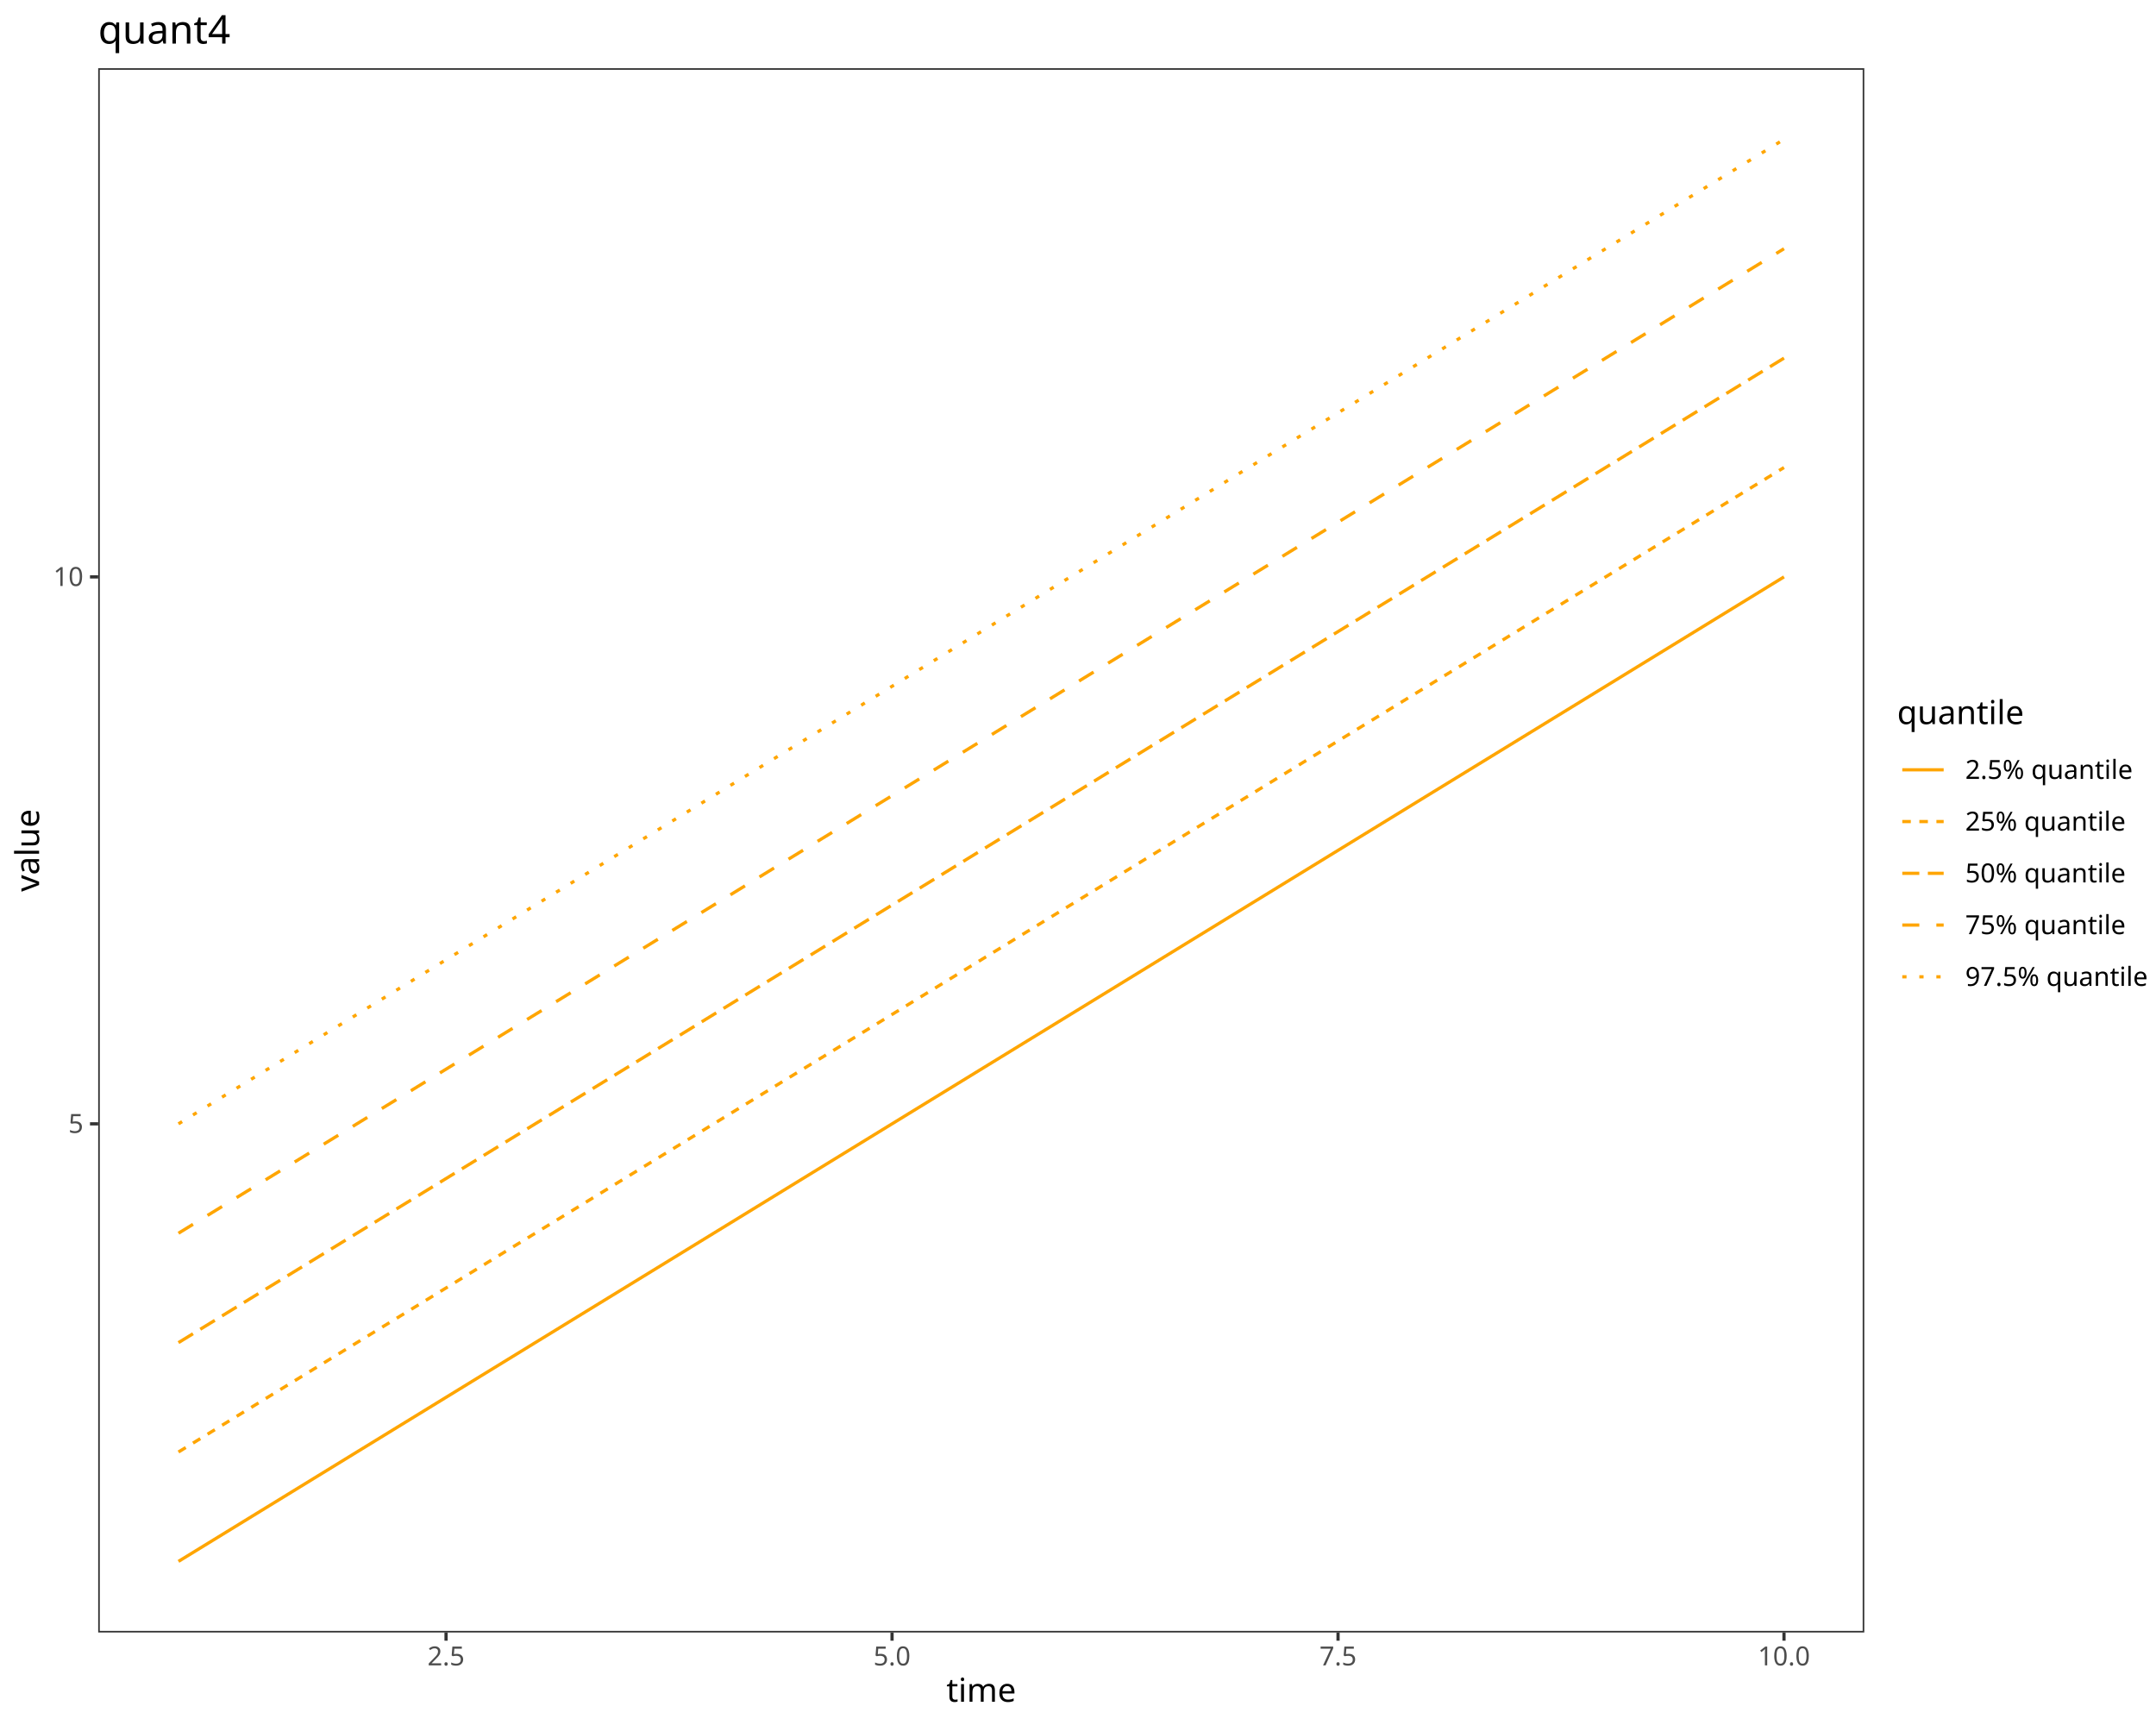
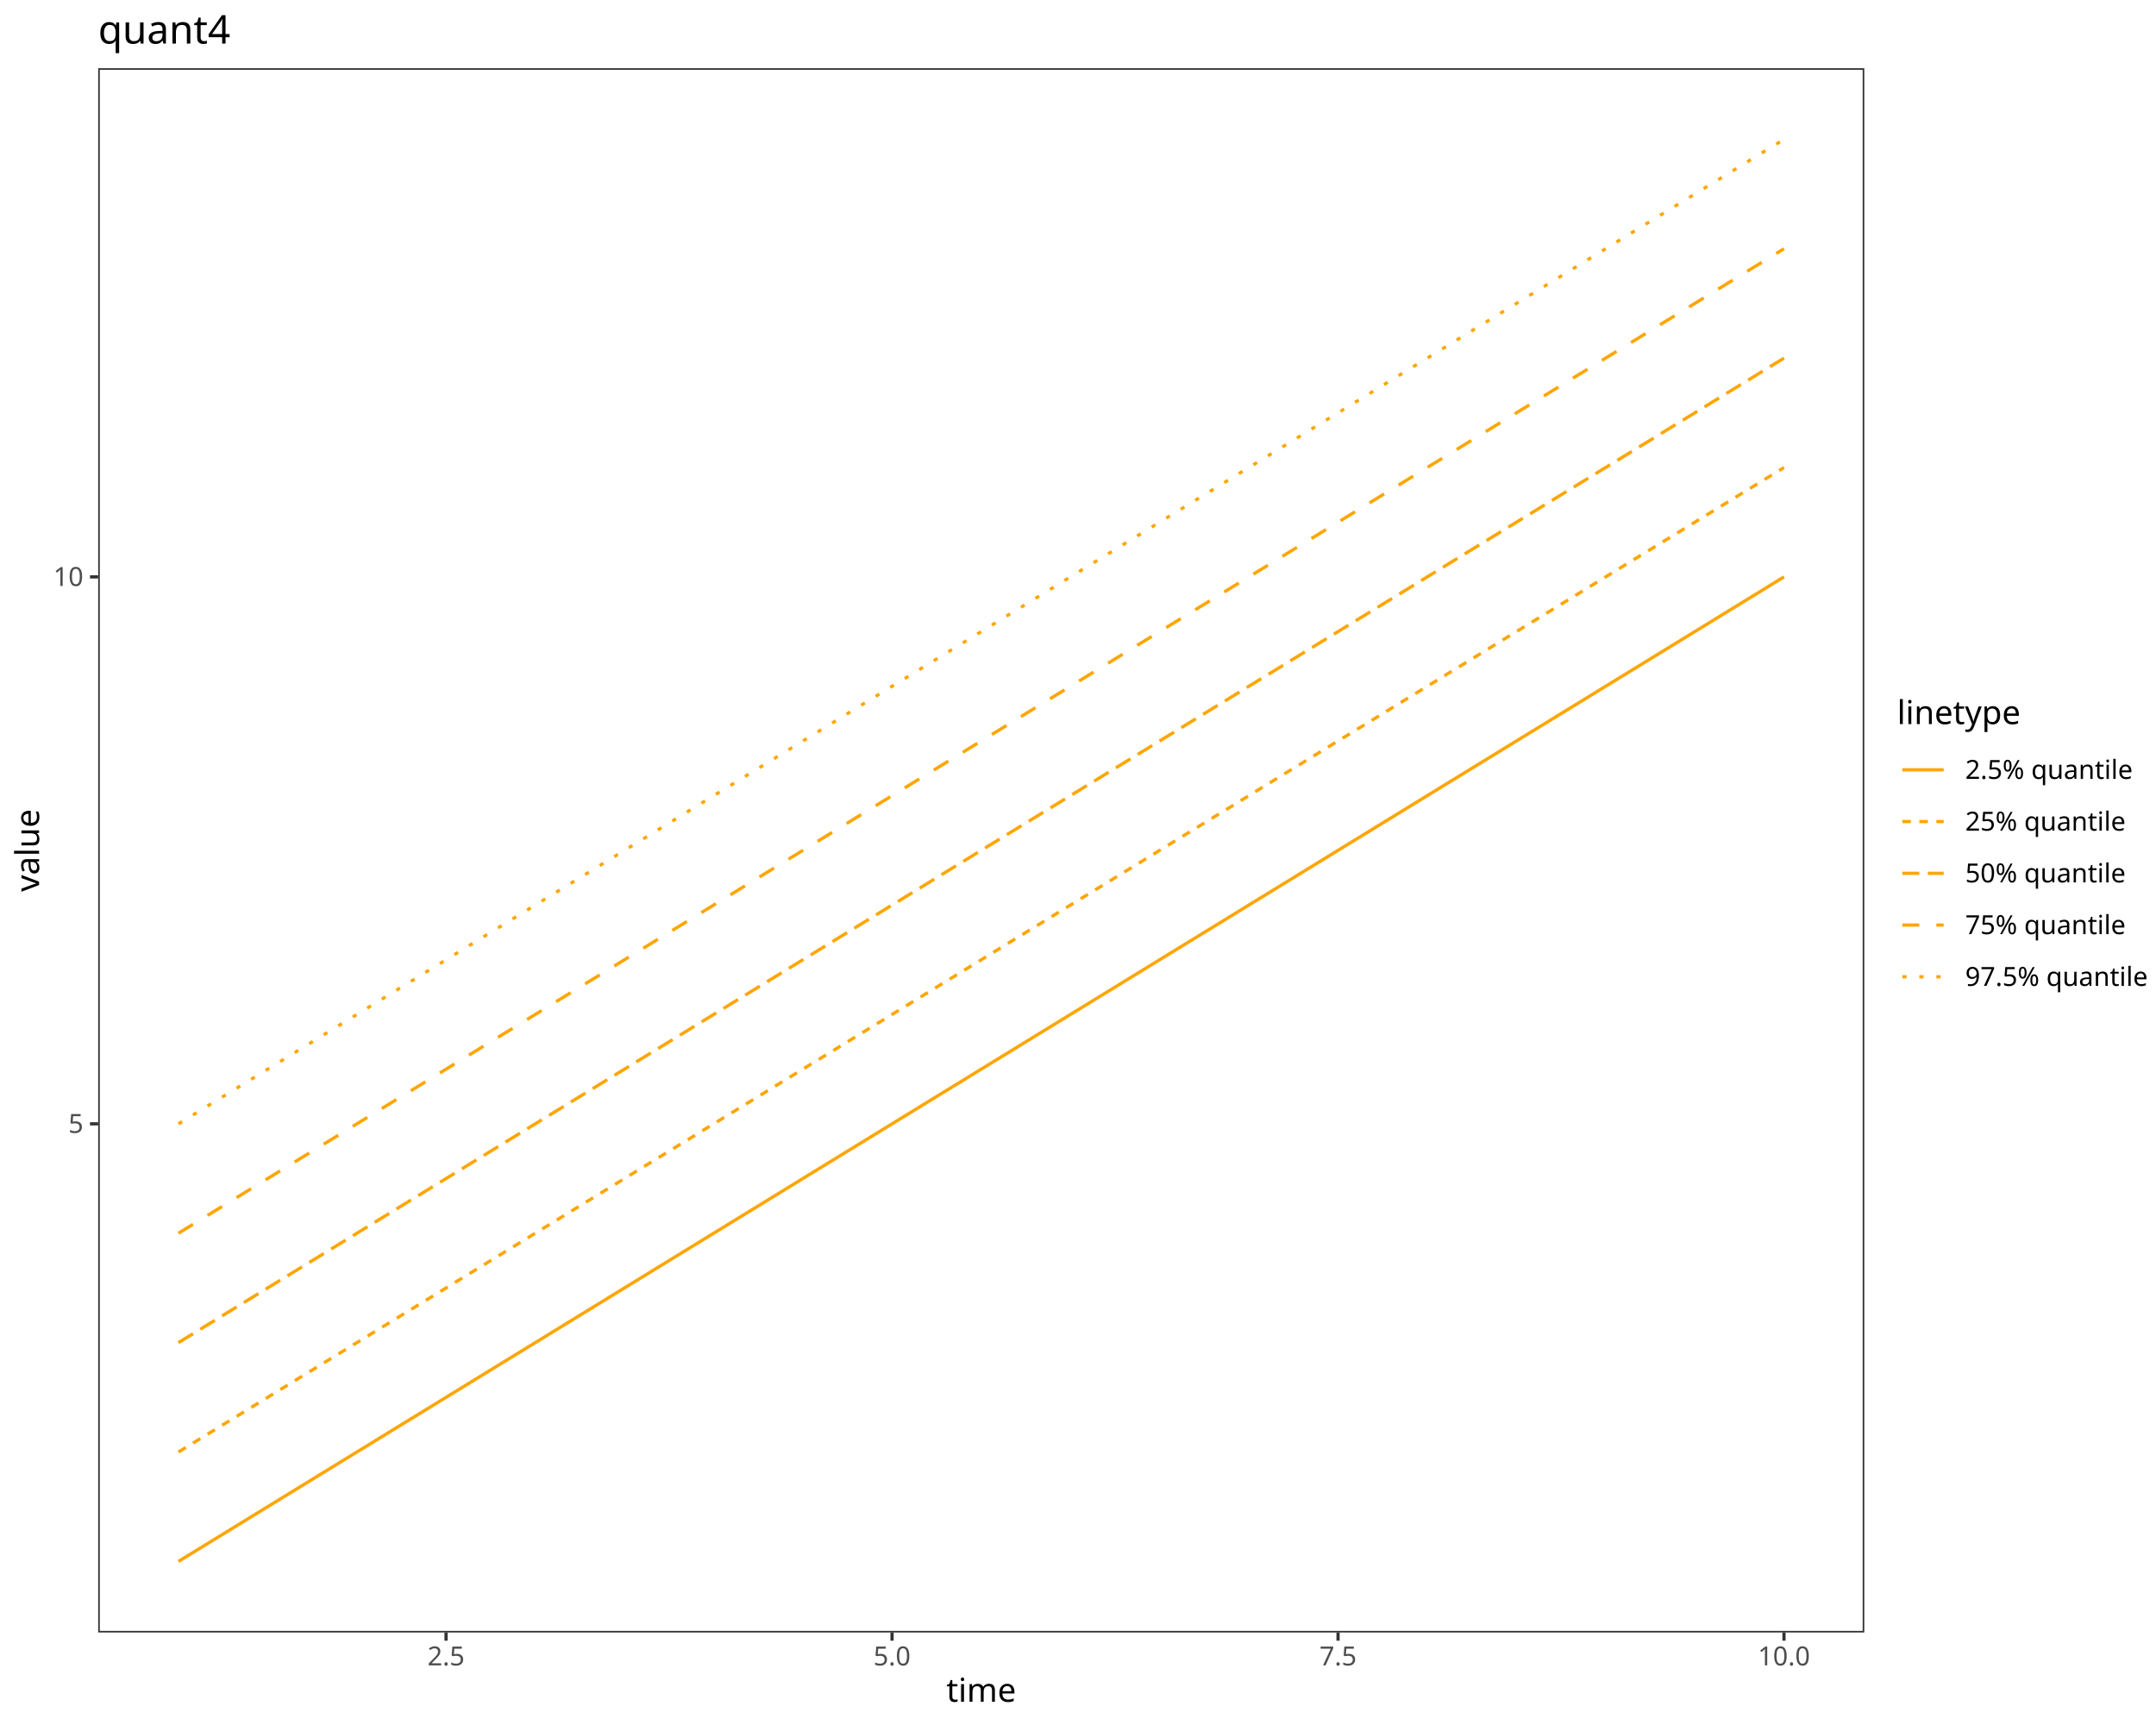
<svg xmlns="http://www.w3.org/2000/svg" class="svglite" data-engine-version="2.0" width="720.00pt" height="576.00pt" viewBox="0 0 720.00 576.00">
  <defs>
    <style type="text/css">
    .svglite line, .svglite polyline, .svglite polygon, .svglite path, .svglite rect, .svglite circle {
      fill: none;
      stroke: #000000;
      stroke-linecap: round;
      stroke-linejoin: round;
      stroke-miterlimit: 10.00;
    }
  </style>
  </defs>
  <rect width="100%" height="100%" style="stroke: none; fill: #FFFFFF;" />
  <defs>
    <clipPath id="cpMC4wMHw3MjAuMDB8MC4wMHw1NzYuMDA=">
      <rect x="0.00" y="0.00" width="720.00" height="576.00" />
    </clipPath>
  </defs>
  <g clip-path="url(#cpMC4wMHw3MjAuMDB8MC4wMHw1NzYuMDA=)">
    <rect x="0.00" y="0.00" width="720.00" height="576.00" style="stroke-width: 1.07; stroke: #FFFFFF; fill: #FFFFFF;" />
  </g>
  <defs>
    <clipPath id="cpMzIuNzl8NjIyLjU4fDIyLjc4fDU0NS4xMQ==">
      <rect x="32.79" y="22.78" width="589.79" height="522.33" />
    </clipPath>
  </defs>
  <g clip-path="url(#cpMzIuNzl8NjIyLjU4fDIyLjc4fDU0NS4xMQ==)">
    <rect x="32.79" y="22.78" width="589.79" height="522.33" style="stroke-width: 1.07; stroke: none; fill: #FFFFFF;" />
    <polyline points="59.60,521.37 119.18,484.84 178.75,448.32 238.33,411.79 297.90,375.26 357.47,338.74 417.05,302.21 476.62,265.68 536.20,229.16 595.77,192.63 " style="stroke-width: 1.07; stroke: #FFA500; stroke-linecap: butt;" />
    <polyline points="59.60,484.84 119.18,448.32 178.75,411.79 238.33,375.26 297.90,338.74 357.47,302.21 417.05,265.68 476.62,229.16 536.20,192.63 595.77,156.11 " style="stroke-width: 1.07; stroke: #FFA500; stroke-dasharray: 2.85,2.85; stroke-linecap: butt;" />
    <polyline points="59.60,448.32 119.18,411.79 178.75,375.26 238.33,338.74 297.90,302.21 357.47,265.68 417.05,229.16 476.62,192.63 536.20,156.11 595.77,119.58 " style="stroke-width: 1.07; stroke: #FFA500; stroke-dasharray: 5.69,2.85; stroke-linecap: butt;" />
    <polyline points="59.60,411.79 119.18,375.26 178.75,338.74 238.33,302.21 297.90,265.68 357.47,229.16 417.05,192.63 476.62,156.11 536.20,119.58 595.77,83.05 " style="stroke-width: 1.07; stroke: #FFA500; stroke-dasharray: 5.69,5.69; stroke-linecap: butt;" />
    <polyline points="59.60,375.26 119.18,338.74 178.75,302.21 238.33,265.68 297.90,229.16 357.47,192.63 417.05,156.11 476.62,119.58 536.20,83.05 595.77,46.53 " style="stroke-width: 1.07; stroke: #FFA500; stroke-dasharray: 1.42,4.27; stroke-linecap: butt;" />
    <rect x="32.79" y="22.78" width="589.79" height="522.33" style="stroke-width: 1.07; stroke: #333333;" />
  </g>
  <g clip-path="url(#cpMC4wMHw3MjAuMDB8MC4wMHw1NzYuMDA=)">
    <text x="27.86" y="378.29" text-anchor="end" style="font-size: 8.80px; fill: #4D4D4D; font-family: sans;" textLength="4.89px" lengthAdjust="spacingAndGlyphs">5</text>
    <text x="27.86" y="195.66" text-anchor="end" style="font-size: 8.80px; fill: #4D4D4D; font-family: sans;" textLength="9.79px" lengthAdjust="spacingAndGlyphs">10</text>
    <polyline points="30.05,375.26 32.79,375.26 " style="stroke-width: 1.07; stroke: #333333; stroke-linecap: butt;" />
    <polyline points="30.05,192.63 32.79,192.63 " style="stroke-width: 1.07; stroke: #333333; stroke-linecap: butt;" />
    <polyline points="148.96,547.85 148.96,545.11 " style="stroke-width: 1.07; stroke: #333333; stroke-linecap: butt;" />
    <polyline points="297.90,547.85 297.90,545.11 " style="stroke-width: 1.07; stroke: #333333; stroke-linecap: butt;" />
    <polyline points="446.84,547.85 446.84,545.11 " style="stroke-width: 1.07; stroke: #333333; stroke-linecap: butt;" />
    <polyline points="595.77,547.85 595.77,545.11 " style="stroke-width: 1.07; stroke: #333333; stroke-linecap: butt;" />
    <text x="148.96" y="556.10" text-anchor="middle" style="font-size: 8.80px; fill: #4D4D4D; font-family: sans;" textLength="12.23px" lengthAdjust="spacingAndGlyphs">2.5</text>
    <text x="297.90" y="556.10" text-anchor="middle" style="font-size: 8.80px; fill: #4D4D4D; font-family: sans;" textLength="12.23px" lengthAdjust="spacingAndGlyphs">5.0</text>
    <text x="446.84" y="556.10" text-anchor="middle" style="font-size: 8.80px; fill: #4D4D4D; font-family: sans;" textLength="12.23px" lengthAdjust="spacingAndGlyphs">7.5</text>
    <text x="595.77" y="556.10" text-anchor="middle" style="font-size: 8.80px; fill: #4D4D4D; font-family: sans;" textLength="17.13px" lengthAdjust="spacingAndGlyphs">10.0</text>
    <text x="327.69" y="568.24" text-anchor="middle" style="font-size: 11.00px; font-family: sans;" textLength="20.78px" lengthAdjust="spacingAndGlyphs">time</text>
    <text transform="translate(13.05,283.95) rotate(-90)" text-anchor="middle" style="font-size: 11.00px; font-family: sans;" textLength="26.30px" lengthAdjust="spacingAndGlyphs">value</text>
    <rect x="633.54" y="233.08" width="80.98" height="101.73" style="stroke-width: 1.07; stroke: none; fill: #FFFFFF;" />
-     <text x="633.54" y="241.79" style="font-size: 11.00px; font-family: sans;" textLength="38.53px" lengthAdjust="spacingAndGlyphs">quantile</text>
+     <text x="633.54" y="241.79" style="font-size: 11.00px; font-family: sans;" textLength="37.92px" lengthAdjust="spacingAndGlyphs">linetype</text>
    <rect x="633.54" y="248.41" width="17.28" height="17.28" style="stroke-width: 1.07; stroke: none; fill: #FFFFFF;" />
    <line x1="635.27" y1="257.05" x2="649.09" y2="257.05" style="stroke-width: 1.07; stroke: #FFA500; stroke-linecap: butt;" />
    <rect x="633.54" y="265.69" width="17.28" height="17.28" style="stroke-width: 1.07; stroke: none; fill: #FFFFFF;" />
    <line x1="635.27" y1="274.33" x2="649.09" y2="274.33" style="stroke-width: 1.07; stroke: #FFA500; stroke-dasharray: 2.85,2.85; stroke-linecap: butt;" />
    <rect x="633.54" y="282.97" width="17.28" height="17.28" style="stroke-width: 1.07; stroke: none; fill: #FFFFFF;" />
    <line x1="635.27" y1="291.61" x2="649.09" y2="291.61" style="stroke-width: 1.07; stroke: #FFA500; stroke-dasharray: 5.69,2.85; stroke-linecap: butt;" />
    <rect x="633.54" y="300.25" width="17.28" height="17.28" style="stroke-width: 1.07; stroke: none; fill: #FFFFFF;" />
    <line x1="635.27" y1="308.89" x2="649.09" y2="308.89" style="stroke-width: 1.07; stroke: #FFA500; stroke-dasharray: 5.69,5.69; stroke-linecap: butt;" />
    <rect x="633.54" y="317.53" width="17.28" height="17.28" style="stroke-width: 1.07; stroke: none; fill: #FFFFFF;" />
    <line x1="635.27" y1="326.17" x2="649.09" y2="326.17" style="stroke-width: 1.07; stroke: #FFA500; stroke-dasharray: 1.42,4.27; stroke-linecap: butt;" />
    <text x="656.30" y="260.08" style="font-size: 8.80px; font-family: sans;" textLength="53.33px" lengthAdjust="spacingAndGlyphs">2.5% quantile</text>
    <text x="656.30" y="277.36" style="font-size: 8.80px; font-family: sans;" textLength="50.88px" lengthAdjust="spacingAndGlyphs">25% quantile</text>
    <text x="656.30" y="294.64" style="font-size: 8.80px; font-family: sans;" textLength="50.88px" lengthAdjust="spacingAndGlyphs">50% quantile</text>
    <text x="656.30" y="311.92" style="font-size: 8.80px; font-family: sans;" textLength="50.88px" lengthAdjust="spacingAndGlyphs">75% quantile</text>
    <text x="656.30" y="329.20" style="font-size: 8.80px; font-family: sans;" textLength="58.22px" lengthAdjust="spacingAndGlyphs">97.5% quantile</text>
    <text x="32.79" y="14.56" style="font-size: 13.20px; font-family: sans;" textLength="40.38px" lengthAdjust="spacingAndGlyphs">quant4</text>
  </g>
</svg>
